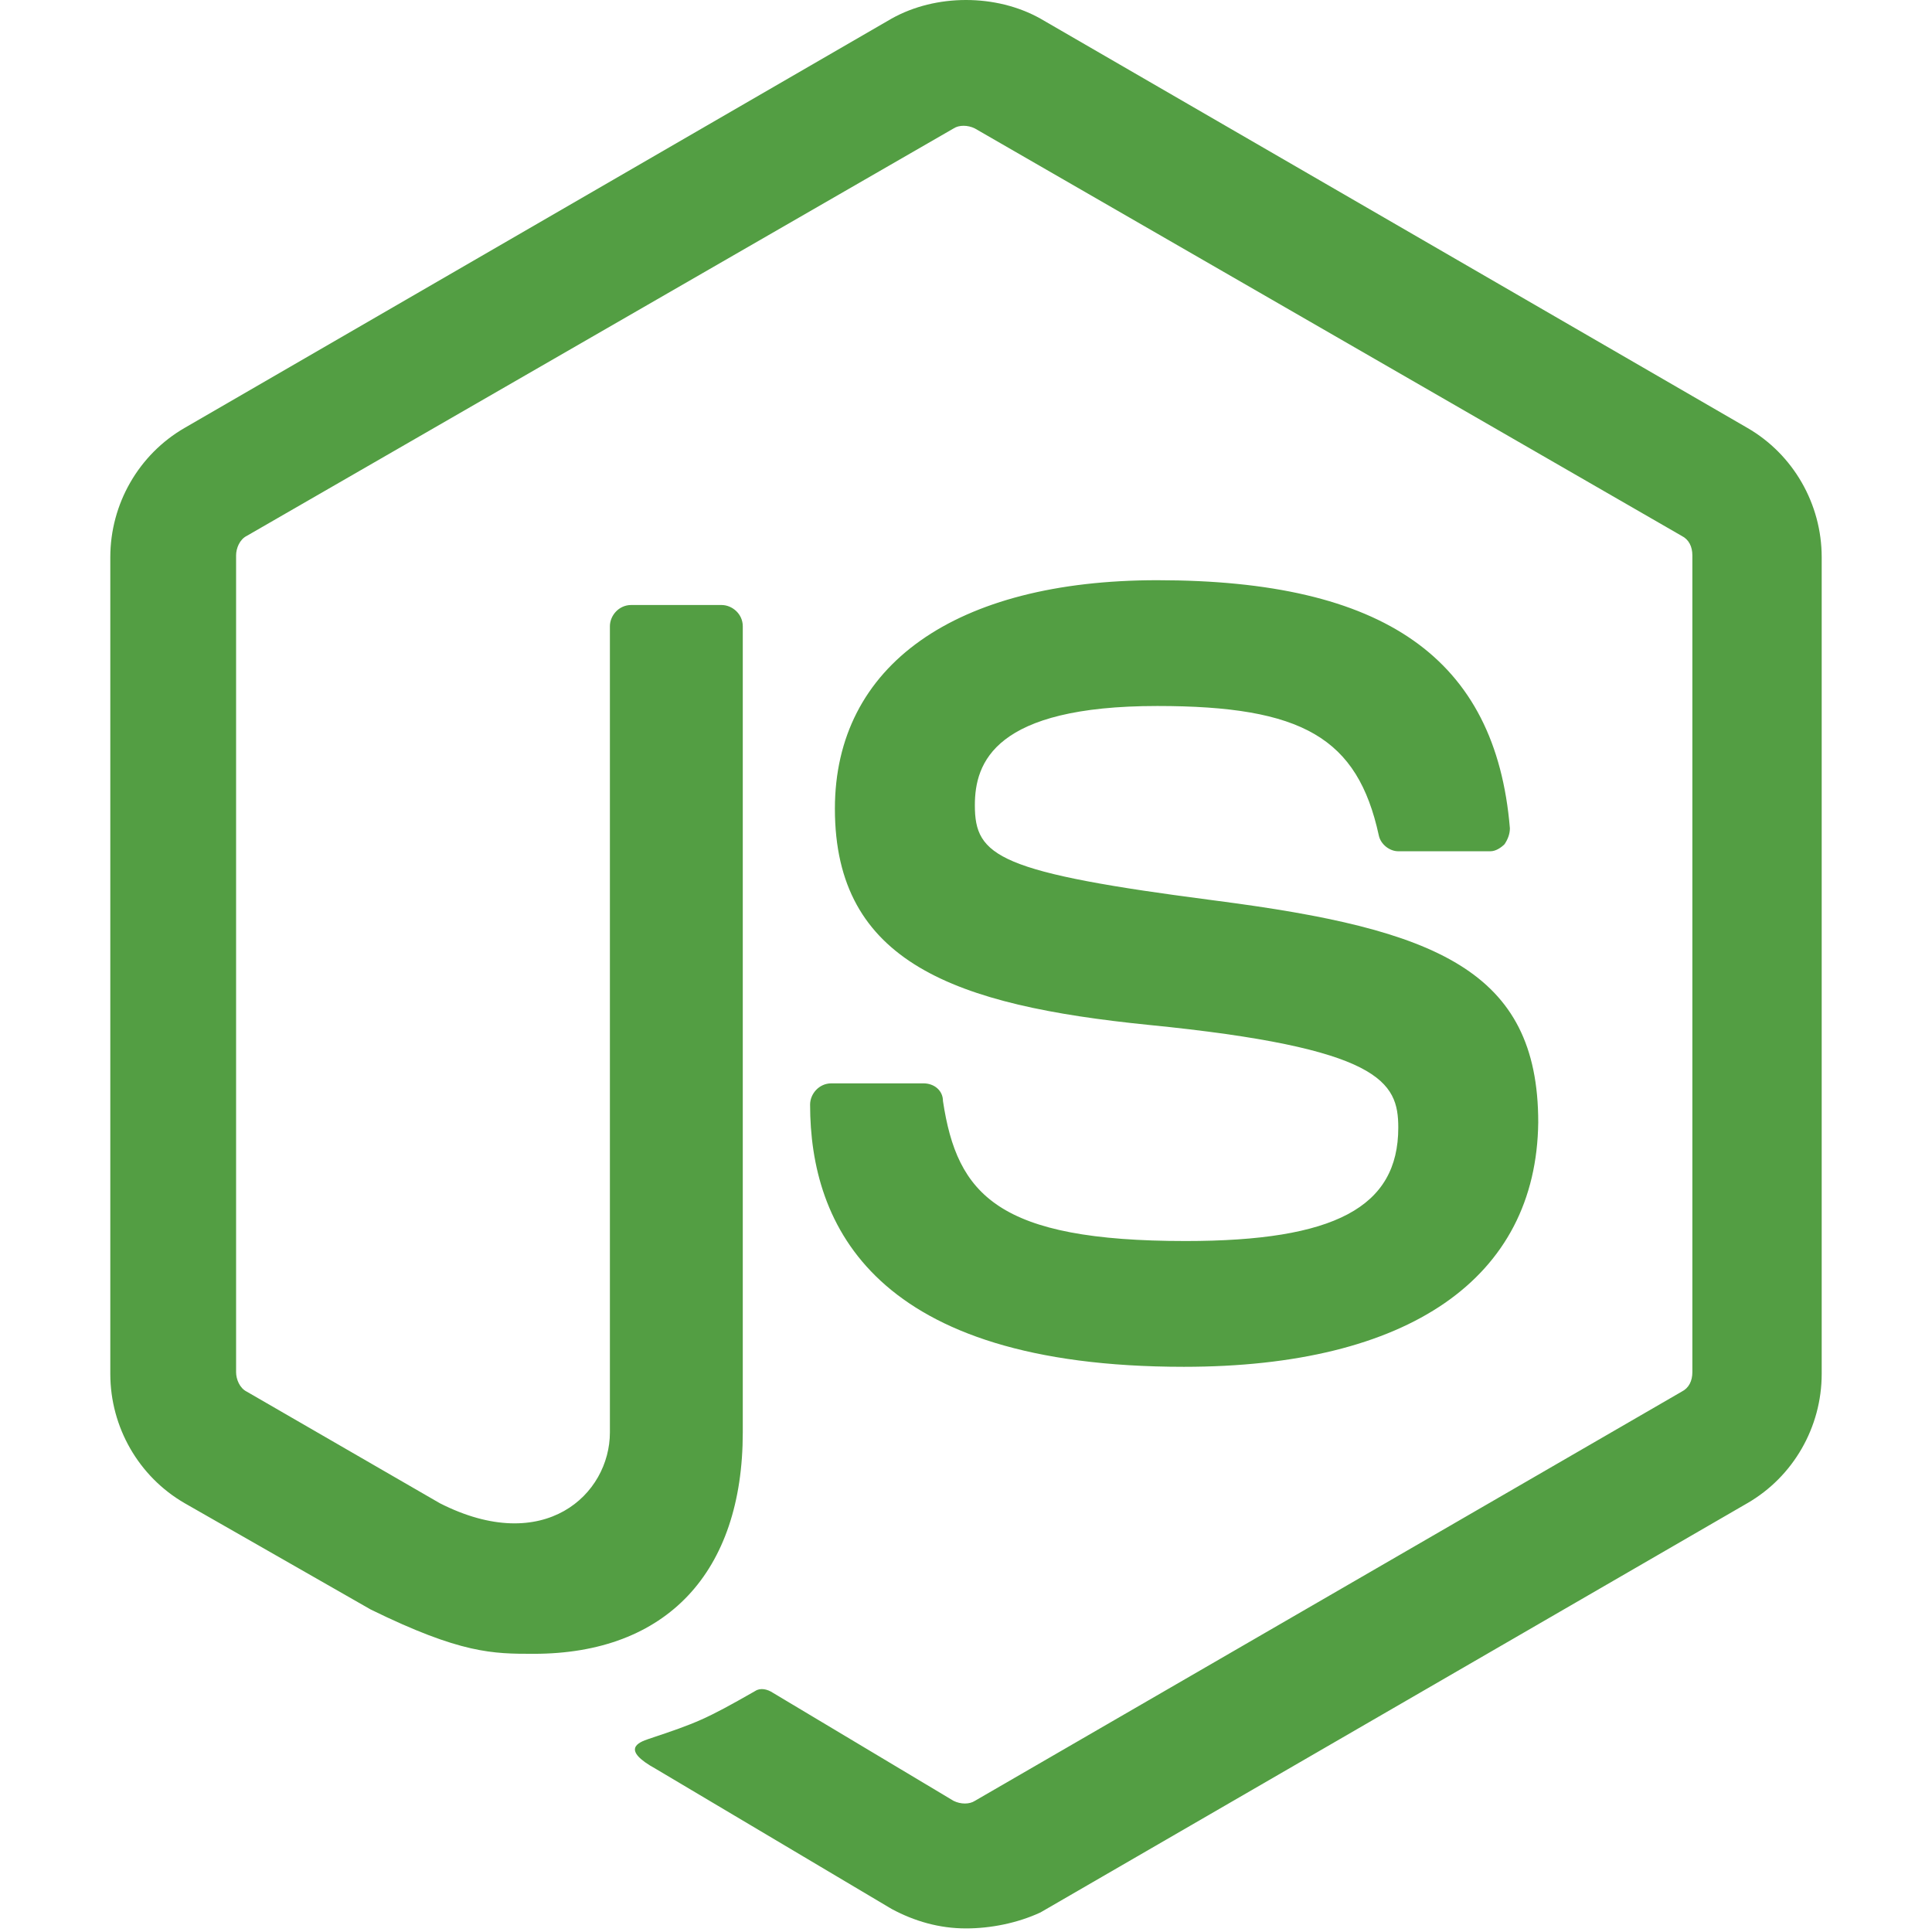
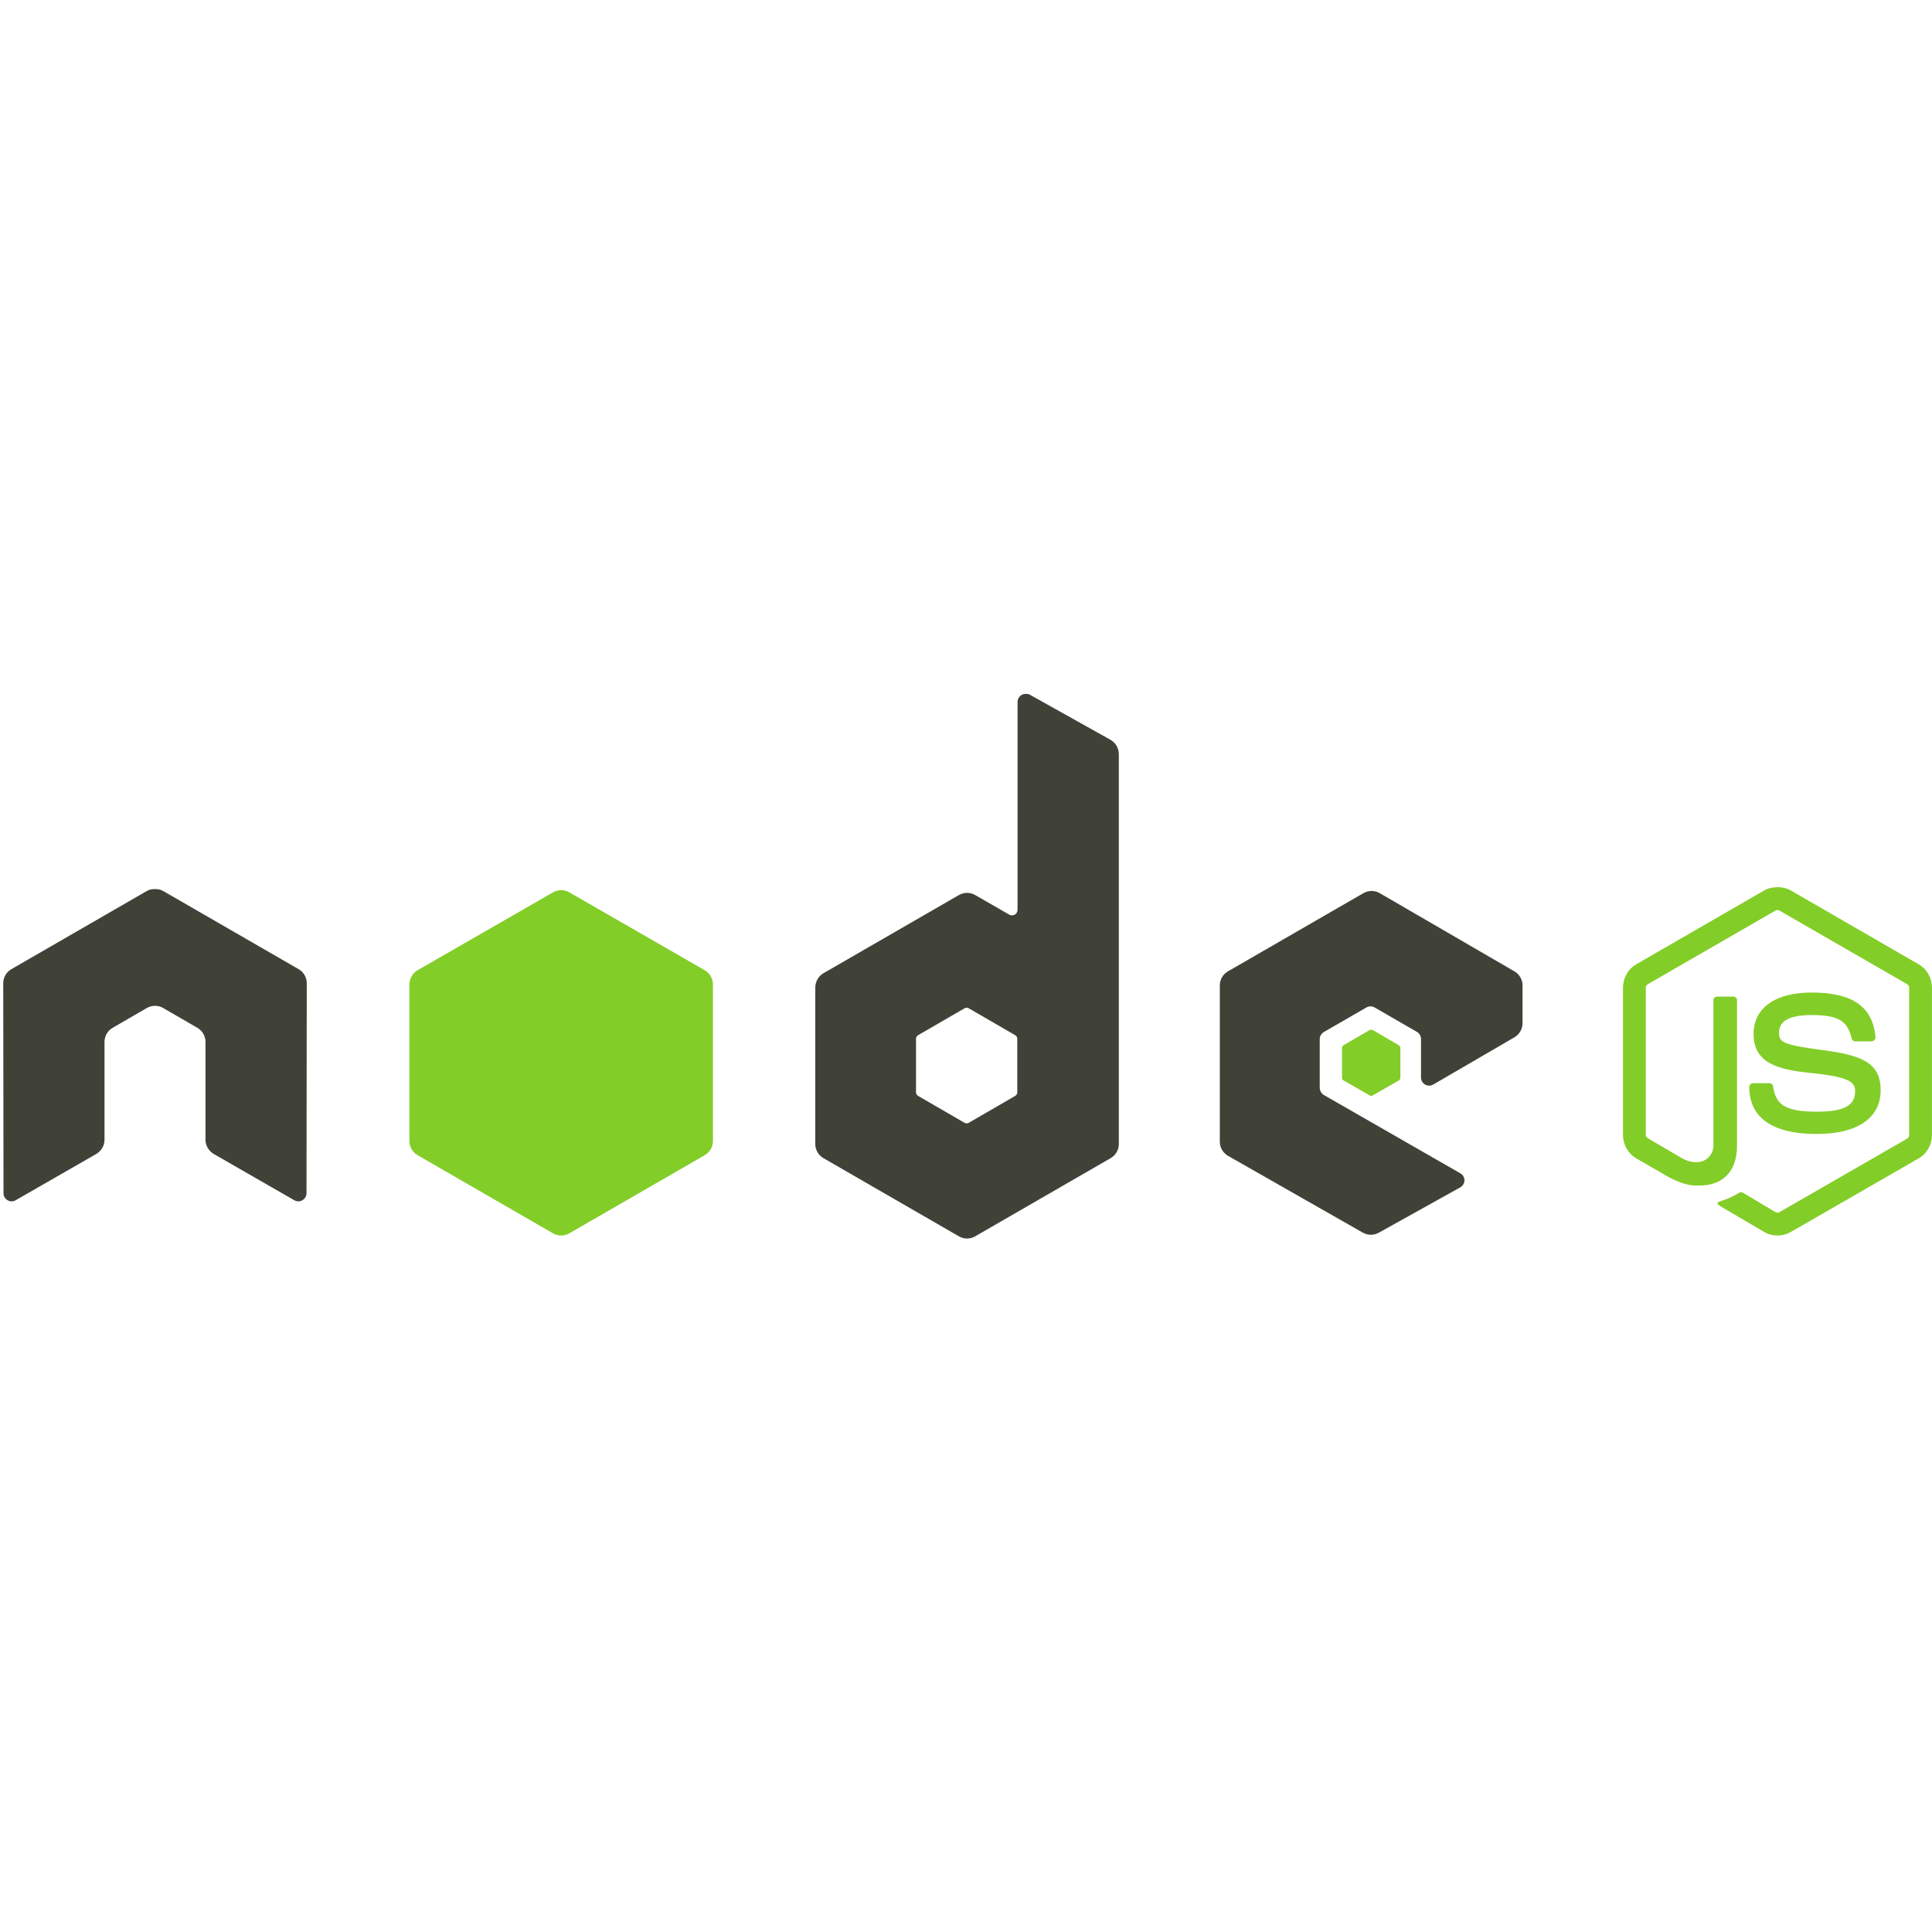
- <svg xmlns="http://www.w3.org/2000/svg" width="70" height="70" viewBox="0 0 256 289" version="1.1" preserveAspectRatio="xMidYMid">
-   <g>
-     <path d="M128,288.464 C124.025,288.464 120.315,287.404 116.87,285.549 L81.623,264.613 C76.323,261.698 78.973,260.638 80.563,260.108 C87.718,257.723 89.043,257.193 96.464,252.952 C97.259,252.422 98.319,252.687 99.114,253.217 L126.145,269.383 C127.205,269.913 128.53,269.913 129.325,269.383 L235.064,208.166 C236.124,207.636 236.654,206.576 236.654,205.251 L236.654,83.081 C236.654,81.756 236.124,80.696 235.064,80.166 L129.325,19.213 C128.265,18.683 126.94,18.683 126.145,19.213 L20.406,80.166 C19.346,80.696 18.816,82.021 18.816,83.081 L18.816,205.251 C18.816,206.311 19.346,207.636 20.406,208.166 L49.292,224.861 C64.928,232.812 74.733,223.536 74.733,214.261 L74.733,93.681 C74.733,92.091 76.058,90.501 77.913,90.501 L91.429,90.501 C93.019,90.501 94.609,91.826 94.609,93.681 L94.609,214.261 C94.609,235.197 83.213,247.387 63.337,247.387 C57.242,247.387 52.472,247.387 38.957,240.762 L11.13,224.861 C4.24,220.886 5.68434189e-14,213.466 5.68434189e-14,205.516 L5.68434189e-14,83.346 C5.68434189e-14,75.395 4.24,67.975 11.13,64 L116.87,2.783 C123.495,-0.928 132.505,-0.928 139.13,2.783 L244.87,64 C251.76,67.975 256,75.395 256,83.346 L256,205.516 C256,213.466 251.76,220.886 244.87,224.861 L139.13,286.079 C135.685,287.669 131.71,288.464 128,288.464 L128,288.464 Z M160.596,204.455 C114.219,204.455 104.679,183.255 104.679,165.234 C104.679,163.644 106.004,162.054 107.859,162.054 L121.64,162.054 C123.23,162.054 124.555,163.114 124.555,164.704 C126.675,178.749 132.77,185.64 160.861,185.64 C183.122,185.64 192.663,180.605 192.663,168.679 C192.663,161.789 190.012,156.754 155.296,153.308 C126.41,150.393 108.389,144.033 108.389,120.977 C108.389,99.511 126.41,86.791 156.621,86.791 C190.542,86.791 207.238,98.451 209.358,123.892 C209.358,124.687 209.093,125.482 208.563,126.277 C208.033,126.807 207.238,127.337 206.443,127.337 L192.663,127.337 C191.337,127.337 190.012,126.277 189.747,124.952 C186.567,110.377 178.352,105.607 156.621,105.607 C132.24,105.607 129.325,114.087 129.325,120.447 C129.325,128.133 132.77,130.518 165.631,134.758 C198.228,138.998 213.598,145.093 213.598,167.884 C213.333,191.205 194.253,204.455 160.596,204.455 L160.596,204.455 Z" fill="#539E43" />
+ <svg xmlns="http://www.w3.org/2000/svg" width="70" height="70" viewBox="0 0 512 145" preserveAspectRatio="xMidYMid">
+   <g fill="#83CD29">
+     <path d="M471.05 51.611c-1.244 0-2.454.257-3.525.863l-33.888 19.57c-2.193 1.264-3.526 3.65-3.526 6.189v39.069c0 2.537 1.333 4.92 3.526 6.187l8.85 5.109c4.3 2.119 5.885 2.086 7.842 2.086 6.366 0 10.001-3.863 10.001-10.576V81.542c0-.545-.472-.935-1.007-.935h-4.245c-.544 0-1.007.39-1.007.935v38.566c0 2.975-3.1 5.968-8.13 3.453l-9.21-5.396c-.326-.177-.576-.49-.576-.863v-39.07c0-.37.247-.747.576-.935L470.547 57.8a.998.998 0 0 1 1.007 0l33.817 19.498c.322.194.576.553.576.936v39.069c0 .373-.188.755-.504.935l-33.889 19.498c-.29.173-.69.173-1.007 0l-8.706-5.18a.905.905 0 0 0-.863 0c-2.403 1.362-2.855 1.52-5.109 2.302-.555.194-1.398.495.288 1.44l11.368 6.69a6.995 6.995 0 0 0 3.526.936 6.949 6.949 0 0 0 3.525-.935l33.889-19.499c2.193-1.275 3.525-3.65 3.525-6.187v-39.07c0-2.538-1.332-4.92-3.525-6.187l-33.889-19.57c-1.062-.607-2.28-.864-3.525-.864z" />
+     <path d="M480.116 79.528c-9.65 0-15.397 4.107-15.397 10.937 0 7.408 5.704 9.444 14.966 10.36 11.08 1.085 11.943 2.712 11.943 4.893 0 3.783-3.016 5.396-10.144 5.396-8.957 0-10.925-2.236-11.584-6.691-.078-.478-.447-.864-.936-.864h-4.389c-.54 0-1.007.466-1.007 1.008 0 5.703 3.102 12.447 17.916 12.447 10.723 0 16.908-4.209 16.908-11.584 0-7.31-4.996-9.273-15.398-10.648-10.51-1.391-11.512-2.072-11.512-4.533 0-2.032.85-4.75 8.634-4.75 6.954 0 9.524 1.5 10.577 6.189.092.44.48.791.935.791h4.39c.27 0 .532-.166.719-.36.184-.207.314-.44.288-.719-.68-8.074-6.064-11.872-16.909-11.872z" />
  </g>
+   <path d="M271.821.383a2.181 2.181 0 0 0-1.08.287 2.18 2.18 0 0 0-1.079 1.871v55.042c0 .54-.251 1.024-.719 1.295a1.501 1.501 0 0 1-1.511 0l-8.994-5.18a4.31 4.31 0 0 0-4.317 0l-35.903 20.721c-1.342.775-2.158 2.264-2.158 3.814v41.443c0 1.548.817 2.966 2.158 3.741l35.903 20.722a4.3 4.3 0 0 0 4.317 0l35.903-20.722a4.308 4.308 0 0 0 2.159-3.741V16.356a4.386 4.386 0 0 0-2.23-3.814L272.9.598c-.335-.187-.707-.22-1.079-.215zM40.861 52.115c-.684.027-1.328.147-1.942.503L3.015 73.34a4.3 4.3 0 0 0-2.158 3.741L.929 132.7c0 .773.399 1.492 1.079 1.87a2.096 2.096 0 0 0 2.159 0l21.297-12.231c1.349-.802 2.23-2.196 2.23-3.742V92.623c0-1.55.815-2.972 2.159-3.742l9.065-5.252a4.251 4.251 0 0 1 2.159-.576c.74 0 1.5.185 2.158.576l9.066 5.252a4.296 4.296 0 0 1 2.159 3.742v25.973c0 1.546.89 2.95 2.23 3.742l21.297 12.232a2.096 2.096 0 0 0 2.159 0 2.164 2.164 0 0 0 1.08-1.871l.07-55.618a4.28 4.28 0 0 0-2.158-3.741L43.235 52.618c-.607-.356-1.253-.475-1.942-.503h-.432zm322.624.503c-.75 0-1.485.19-2.158.576l-35.903 20.722a4.306 4.306 0 0 0-2.159 3.741V119.1c0 1.559.878 2.971 2.23 3.742l35.616 20.29c1.315.75 2.921.807 4.245.07l21.585-12.015c.685-.38 1.148-1.09 1.151-1.87a2.126 2.126 0 0 0-1.079-1.871l-36.119-20.722c-.676-.386-1.151-1.167-1.151-1.943v-12.95c0-.775.48-1.485 1.151-1.871l11.224-6.476a2.155 2.155 0 0 1 2.159 0L375.5 89.96a2.152 2.152 0 0 1 1.08 1.87v10.217a2.15 2.15 0 0 0 1.079 1.87c.673.389 1.487.39 2.158 0L401.331 91.4a4.325 4.325 0 0 0 2.159-3.742v-10c0-1.545-.82-2.966-2.159-3.742l-35.687-20.722a4.279 4.279 0 0 0-2.159-.575zm-107.35 30.939c.188 0 .408.046.576.143l12.304 7.123c.334.193.576.55.576.935v14.246c0 .387-.24.743-.576.936l-12.304 7.123a1.088 1.088 0 0 1-1.079 0l-12.303-7.123c-.335-.194-.576-.549-.576-.936V91.758c0-.386.242-.74.576-.935l12.303-7.122a.948.948 0 0 1 .504-.143v-.001z" fill="#404137" />
+   <path d="M148.714 52.402c-.748 0-1.488.19-2.158.576l-35.903 20.65c-1.343.773-2.159 2.265-2.159 3.813v41.443c0 1.55.817 2.966 2.159 3.742l35.903 20.721a4.297 4.297 0 0 0 4.317 0l35.903-20.721a4.308 4.308 0 0 0 2.158-3.742V77.441c0-1.55-.816-3.04-2.158-3.813l-35.903-20.65a4.297 4.297 0 0 0-2.159-.576zM363.413 89.385c-.143 0-.302 0-.431.072l-6.907 4.029a.84.84 0 0 0-.432.72v7.914c0 .298.172.571.432.72l6.907 3.957c.259.15.535.15.791 0l6.907-3.958a.846.846 0 0 0 .432-.719v-7.915a.846.846 0 0 0-.432-.719l-6.907-4.03c-.128-.075-.216-.07-.36-.07z" fill="#83CD29" />
</svg>
